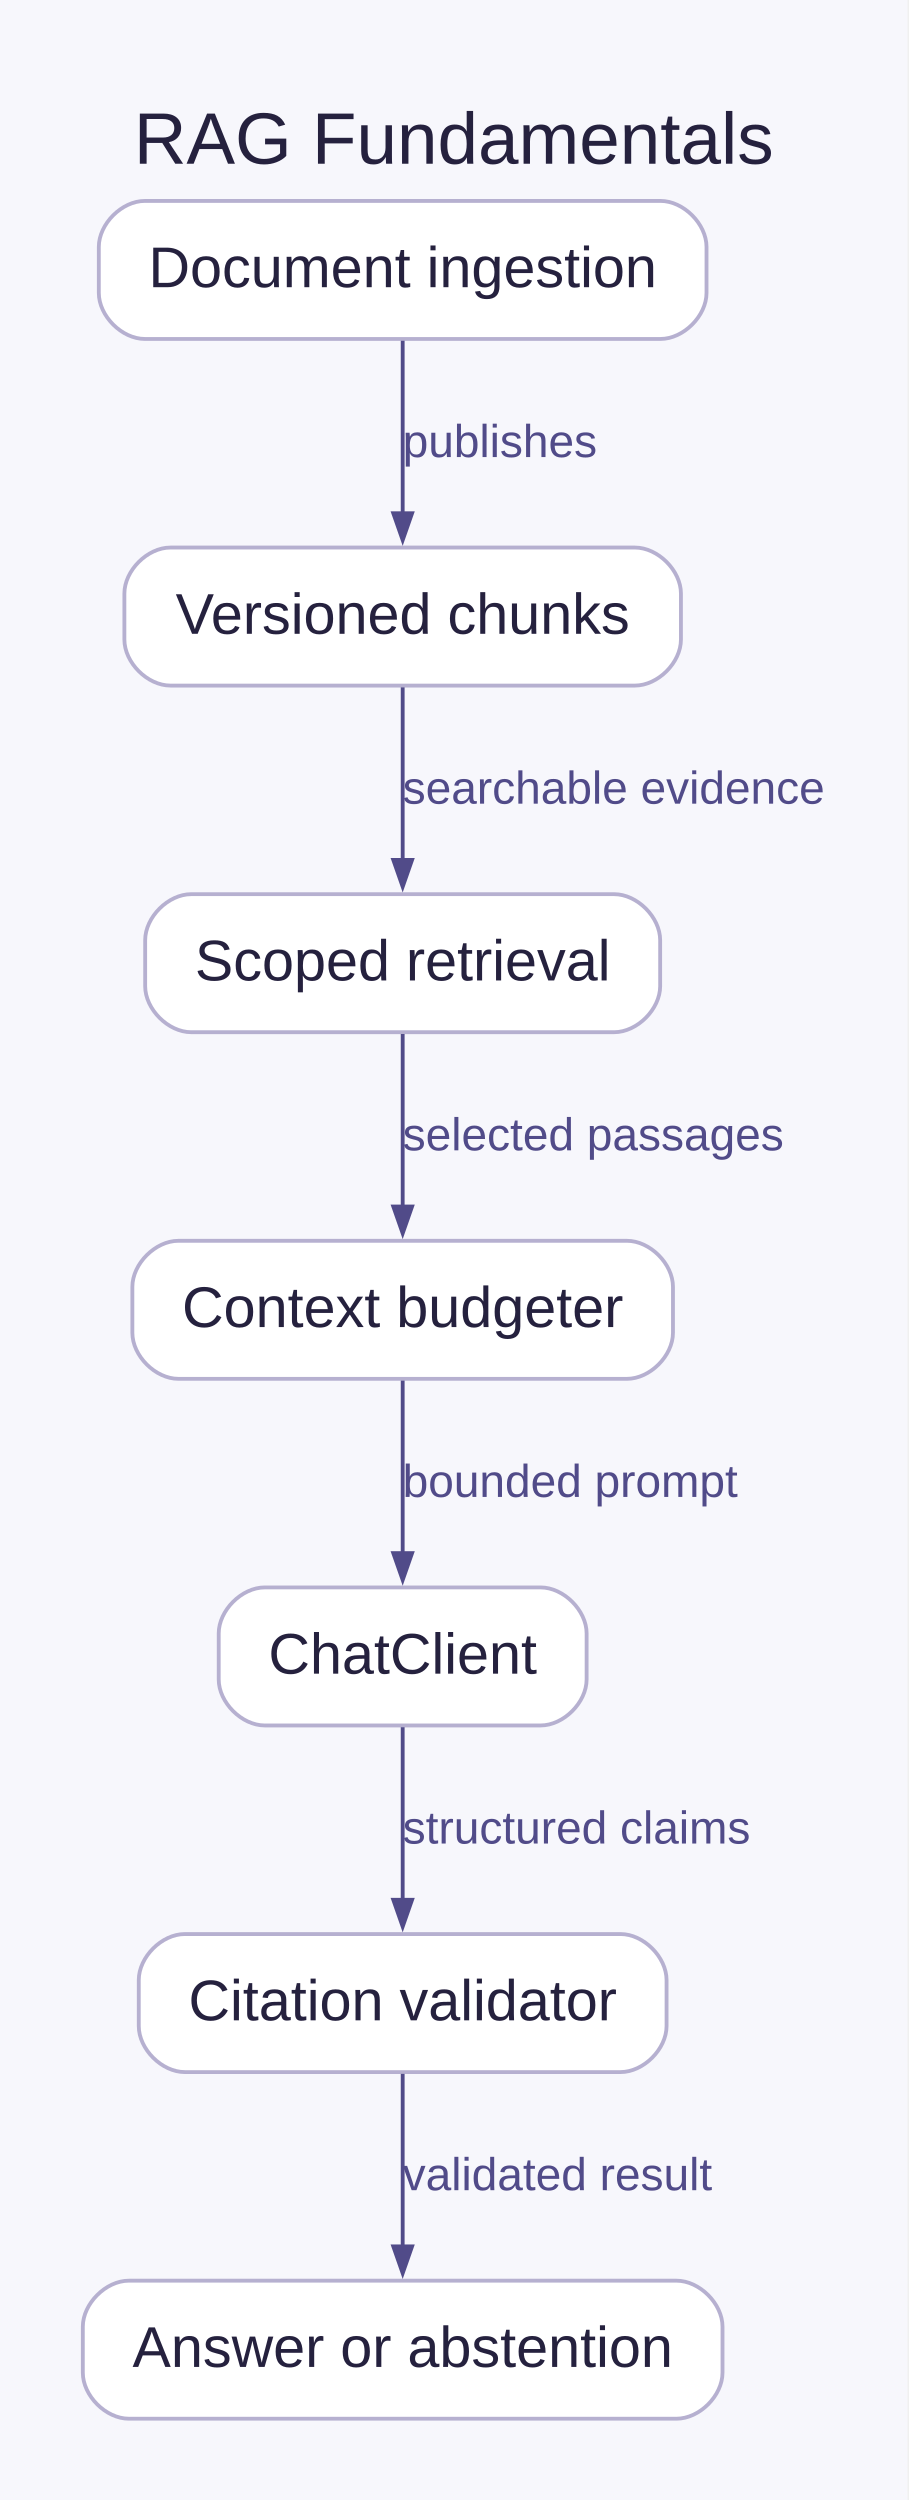
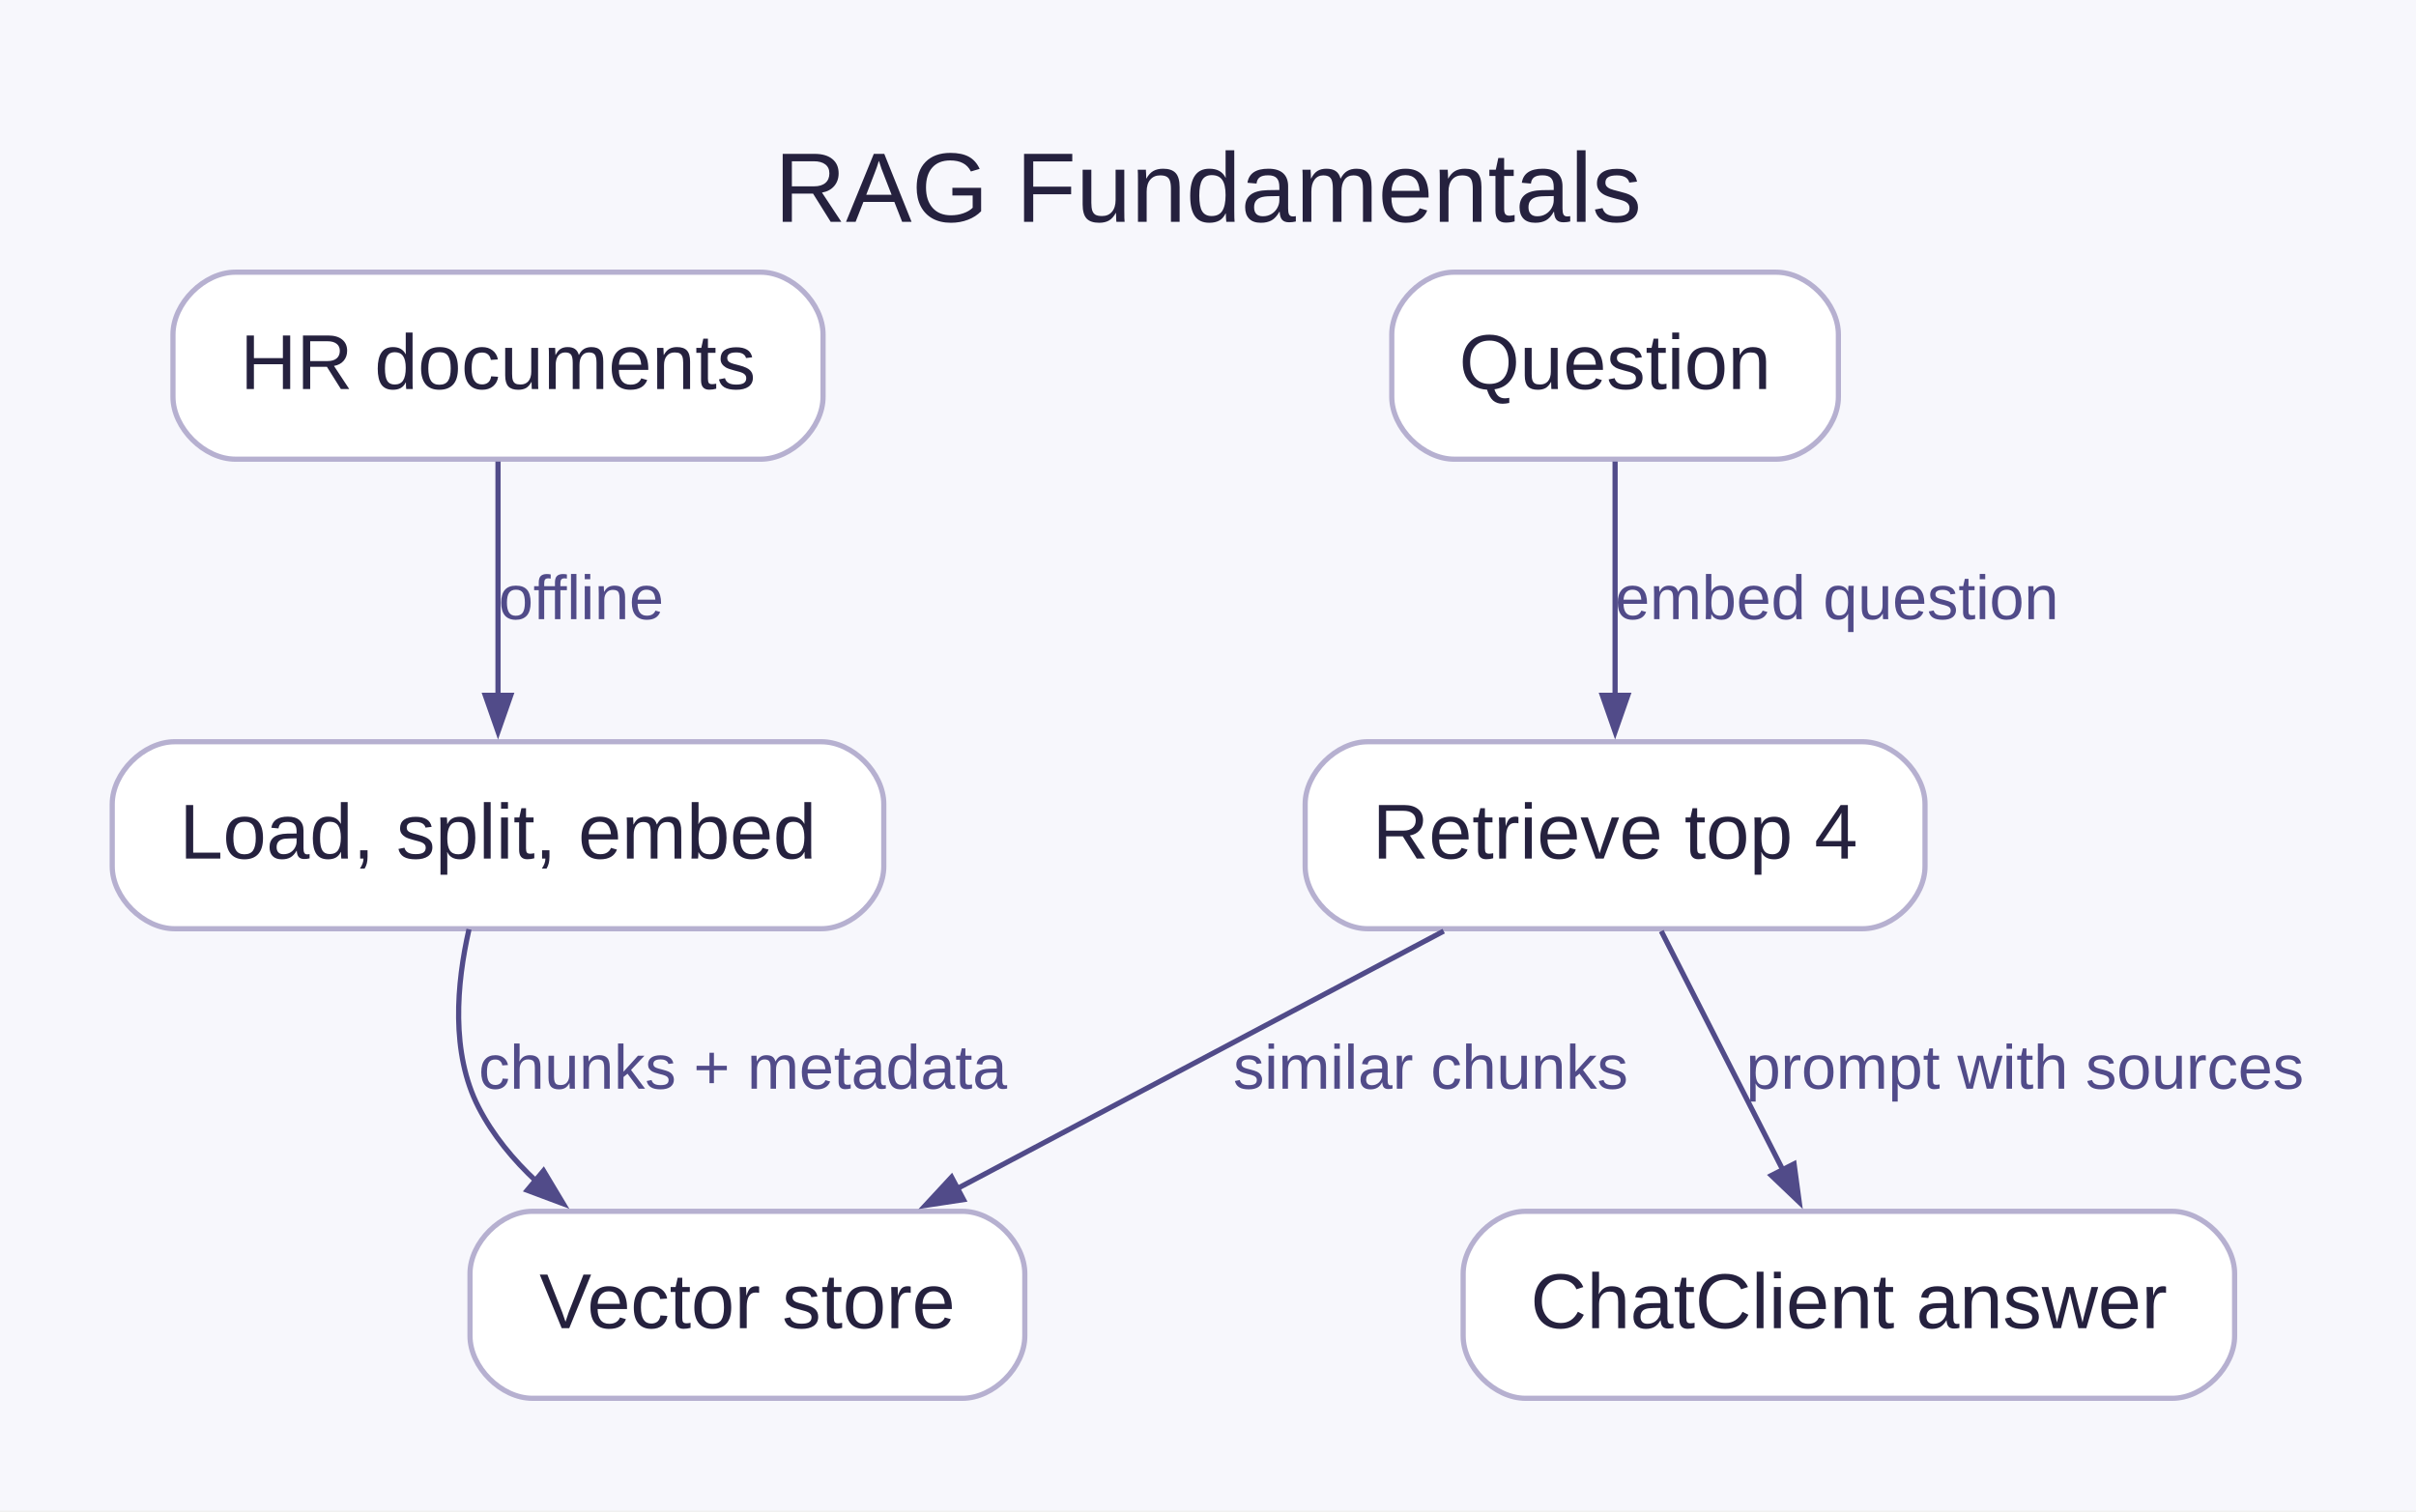
- <svg xmlns="http://www.w3.org/2000/svg" width="237pt" height="652pt" viewBox="0.00 0.00 237.00 652.00" role="img" aria-labelledby="answer-title answer-desc">
-   <g id="graph0" class="graph" transform="scale(1 1) rotate(0) translate(21.6 630.8)">
-     <polygon fill="#f7f7fc" stroke="none" points="-21.6,21.6 -21.6,-630.8 215.09,-630.8 215.09,21.6 -21.6,21.6" />
-     <text xml:space="preserve" text-anchor="middle" x="96.74" y="-588.1" font-family="Arial" font-size="19.00" fill="#25213e">RAG Fundamentals</text>
+ <svg xmlns="http://www.w3.org/2000/svg" width="465pt" height="291pt" viewBox="0.00 0.00 465.00 291.00" role="img" aria-labelledby="answer-title answer-desc">
+   <g id="graph0" class="graph" transform="scale(1 1) rotate(0) translate(21.6 269.2)">
+     <polygon fill="#f7f7fc" stroke="none" points="-21.6,21.6 -21.6,-269.2 443.42,-269.2 443.42,21.6 -21.6,21.6" />
+     <text xml:space="preserve" text-anchor="middle" x="210.91" y="-226.5" font-family="Arial" font-size="19.00" fill="#25213e">RAG Fundamentals</text>
    <g id="node1" class="node">
-       <path fill="#ffffff" stroke="#b6b0d0" d="M150.66,-578.4C150.66,-578.4 16.17,-578.4 16.17,-578.4 10.17,-578.4 4.17,-572.4 4.17,-566.4 4.17,-566.4 4.17,-554.4 4.17,-554.4 4.17,-548.4 10.17,-542.4 16.17,-542.4 16.17,-542.4 150.66,-542.4 150.66,-542.4 156.66,-542.4 162.66,-548.4 162.66,-554.4 162.66,-554.4 162.66,-566.4 162.66,-566.4 162.66,-572.4 156.66,-578.4 150.66,-578.4" />
-       <text xml:space="preserve" text-anchor="middle" x="83.42" y="-555.9" font-family="Arial" font-size="15.00" fill="#25213e">Document ingestion</text>
+       <path fill="#ffffff" stroke="#b6b0d0" d="M124.81,-216.8C124.81,-216.8 23.69,-216.8 23.69,-216.8 17.69,-216.8 11.69,-210.8 11.69,-204.8 11.69,-204.8 11.69,-192.8 11.69,-192.8 11.69,-186.8 17.69,-180.8 23.69,-180.8 23.69,-180.8 124.81,-180.8 124.81,-180.8 130.81,-180.8 136.81,-186.8 136.81,-192.8 136.81,-192.8 136.81,-204.8 136.81,-204.8 136.81,-210.8 130.81,-216.8 124.81,-216.8" />
+       <text xml:space="preserve" text-anchor="middle" x="74.25" y="-194.3" font-family="Arial" font-size="15.00" fill="#25213e">HR documents</text>
    </g>
    <g id="node2" class="node">
-       <path fill="#ffffff" stroke="#b6b0d0" d="M143.99,-488C143.99,-488 22.84,-488 22.84,-488 16.84,-488 10.84,-482 10.84,-476 10.84,-476 10.84,-464 10.84,-464 10.84,-458 16.84,-452 22.84,-452 22.84,-452 143.99,-452 143.99,-452 149.99,-452 155.99,-458 155.99,-464 155.99,-464 155.99,-476 155.99,-476 155.99,-482 149.99,-488 143.99,-488" />
-       <text xml:space="preserve" text-anchor="middle" x="83.42" y="-465.5" font-family="Arial" font-size="15.00" fill="#25213e">Versioned chunks</text>
+       <path fill="#ffffff" stroke="#b6b0d0" d="M136.5,-126.4C136.5,-126.4 12,-126.4 12,-126.4 6,-126.4 0,-120.4 0,-114.4 0,-114.4 0,-102.4 0,-102.4 0,-96.4 6,-90.4 12,-90.4 12,-90.4 136.5,-90.4 136.5,-90.4 142.5,-90.4 148.5,-96.4 148.5,-102.4 148.5,-102.4 148.5,-114.4 148.5,-114.4 148.5,-120.4 142.5,-126.4 136.5,-126.4" />
+       <text xml:space="preserve" text-anchor="middle" x="74.25" y="-103.9" font-family="Arial" font-size="15.00" fill="#25213e">Load, split, embed</text>
    </g>
    <g id="edge1" class="edge">
-       <path fill="none" stroke="#514b89" d="M83.42,-541.94C83.42,-528.98 83.42,-511.12 83.42,-496.56" />
-       <polygon fill="#514b89" stroke="#514b89" points="85.87,-496.94 83.42,-489.94 80.97,-496.94 85.87,-496.94" />
-       <text xml:space="preserve" text-anchor="middle" x="108.77" y="-511.6" font-family="Arial" font-size="12.00" fill="#514b89">publishes</text>
+       <path fill="none" stroke="#514b89" d="M74.25,-180.34C74.25,-167.38 74.25,-149.52 74.25,-134.96" />
+       <polygon fill="#514b89" stroke="#514b89" points="76.7,-135.34 74.25,-128.34 71.8,-135.34 76.7,-135.34" />
+       <text xml:space="preserve" text-anchor="middle" x="90.26" y="-150" font-family="Arial" font-size="12.00" fill="#514b89">offline</text>
    </g>
    <g id="node3" class="node">
-       <path fill="#ffffff" stroke="#b6b0d0" d="M138.57,-397.6C138.57,-397.6 28.26,-397.6 28.26,-397.6 22.26,-397.6 16.26,-391.6 16.26,-385.6 16.26,-385.6 16.26,-373.6 16.26,-373.6 16.26,-367.6 22.26,-361.6 28.26,-361.6 28.26,-361.6 138.57,-361.6 138.57,-361.6 144.57,-361.6 150.57,-367.6 150.57,-373.6 150.57,-373.6 150.57,-385.6 150.57,-385.6 150.57,-391.6 144.57,-397.6 138.57,-397.6" />
-       <text xml:space="preserve" text-anchor="middle" x="83.42" y="-375.1" font-family="Arial" font-size="15.00" fill="#25213e">Scoped retrieval</text>
+       <path fill="#ffffff" stroke="#b6b0d0" d="M163.64,-36C163.64,-36 80.86,-36 80.86,-36 74.86,-36 68.86,-30 68.86,-24 68.86,-24 68.86,-12 68.86,-12 68.86,-6 74.86,0 80.86,0 80.86,0 163.64,0 163.64,0 169.64,0 175.64,-6 175.64,-12 175.64,-12 175.64,-24 175.64,-24 175.64,-30 169.64,-36 163.64,-36" />
+       <text xml:space="preserve" text-anchor="middle" x="122.25" y="-13.5" font-family="Arial" font-size="15.00" fill="#25213e">Vector store</text>
    </g>
    <g id="edge2" class="edge">
-       <path fill="none" stroke="#514b89" d="M83.42,-451.54C83.42,-438.58 83.42,-420.72 83.42,-406.16" />
-       <polygon fill="#514b89" stroke="#514b89" points="85.87,-406.54 83.42,-399.54 80.97,-406.54 85.87,-406.54" />
-       <text xml:space="preserve" text-anchor="middle" x="138.45" y="-421.2" font-family="Arial" font-size="12.00" fill="#514b89">searchable evidence</text>
+       <path fill="none" stroke="#514b89" d="M68.67,-90.3C66.28,-79.84 65.12,-66.5 70.52,-56 73.26,-50.67 77.17,-45.93 81.62,-41.78" />
+       <polygon fill="#514b89" stroke="#514b89" points="83.01,-43.81 86.82,-37.45 79.87,-40.05 83.01,-43.81" />
+       <text xml:space="preserve" text-anchor="middle" x="121.38" y="-59.6" font-family="Arial" font-size="12.00" fill="#514b89">chunks + metadata</text>
    </g>
    <g id="node4" class="node">
-       <path fill="#ffffff" stroke="#b6b0d0" d="M141.91,-307.2C141.91,-307.2 24.92,-307.2 24.92,-307.2 18.92,-307.2 12.92,-301.2 12.92,-295.2 12.92,-295.2 12.92,-283.2 12.92,-283.2 12.92,-277.2 18.92,-271.2 24.92,-271.2 24.92,-271.2 141.91,-271.2 141.91,-271.2 147.91,-271.2 153.91,-277.2 153.91,-283.2 153.91,-283.2 153.91,-295.2 153.91,-295.2 153.91,-301.2 147.91,-307.2 141.91,-307.2" />
-       <text xml:space="preserve" text-anchor="middle" x="83.42" y="-284.7" font-family="Arial" font-size="15.00" fill="#25213e">Context budgeter</text>
+       <path fill="#ffffff" stroke="#b6b0d0" d="M320.23,-216.8C320.23,-216.8 258.27,-216.8 258.27,-216.8 252.27,-216.8 246.27,-210.8 246.27,-204.8 246.27,-204.8 246.27,-192.8 246.27,-192.8 246.27,-186.8 252.27,-180.8 258.27,-180.8 258.27,-180.8 320.23,-180.8 320.23,-180.8 326.23,-180.8 332.23,-186.8 332.23,-192.8 332.23,-192.8 332.23,-204.8 332.23,-204.8 332.23,-210.8 326.23,-216.8 320.23,-216.8" />
+       <text xml:space="preserve" text-anchor="middle" x="289.25" y="-194.3" font-family="Arial" font-size="15.00" fill="#25213e">Question</text>
+     </g>
+     <g id="node5" class="node">
+       <path fill="#ffffff" stroke="#b6b0d0" d="M336.9,-126.4C336.9,-126.4 241.6,-126.4 241.6,-126.4 235.6,-126.4 229.6,-120.4 229.6,-114.4 229.6,-114.4 229.6,-102.4 229.6,-102.4 229.6,-96.4 235.6,-90.4 241.6,-90.4 241.6,-90.4 336.9,-90.4 336.9,-90.4 342.9,-90.4 348.9,-96.4 348.9,-102.4 348.9,-102.4 348.9,-114.4 348.9,-114.4 348.9,-120.4 342.9,-126.4 336.9,-126.4" />
+       <text xml:space="preserve" text-anchor="middle" x="289.25" y="-103.9" font-family="Arial" font-size="15.00" fill="#25213e">Retrieve top 4</text>
    </g>
    <g id="edge3" class="edge">
-       <path fill="none" stroke="#514b89" d="M83.42,-361.14C83.42,-348.18 83.42,-330.32 83.42,-315.76" />
-       <polygon fill="#514b89" stroke="#514b89" points="85.87,-316.14 83.42,-309.14 80.97,-316.14 85.87,-316.14" />
-       <text xml:space="preserve" text-anchor="middle" x="133.11" y="-330.8" font-family="Arial" font-size="12.00" fill="#514b89">selected passages</text>
-     </g>
-     <g id="node5" class="node">
-       <path fill="#ffffff" stroke="#b6b0d0" d="M119.39,-216.8C119.39,-216.8 47.44,-216.8 47.44,-216.8 41.44,-216.8 35.44,-210.8 35.44,-204.8 35.44,-204.8 35.44,-192.8 35.44,-192.8 35.44,-186.8 41.44,-180.8 47.44,-180.8 47.44,-180.8 119.39,-180.8 119.39,-180.8 125.39,-180.8 131.39,-186.8 131.39,-192.8 131.39,-192.8 131.39,-204.8 131.39,-204.8 131.39,-210.8 125.39,-216.8 119.39,-216.8" />
-       <text xml:space="preserve" text-anchor="middle" x="83.42" y="-194.3" font-family="Arial" font-size="15.00" fill="#25213e">ChatClient</text>
+       <path fill="none" stroke="#514b89" d="M289.25,-180.34C289.25,-167.38 289.25,-149.52 289.25,-134.96" />
+       <polygon fill="#514b89" stroke="#514b89" points="291.7,-135.34 289.25,-128.34 286.8,-135.34 291.7,-135.34" />
+       <text xml:space="preserve" text-anchor="middle" x="331.95" y="-150" font-family="Arial" font-size="12.00" fill="#514b89">embed question</text>
    </g>
    <g id="edge4" class="edge">
-       <path fill="none" stroke="#514b89" d="M83.42,-270.74C83.42,-257.78 83.42,-239.92 83.42,-225.36" />
-       <polygon fill="#514b89" stroke="#514b89" points="85.87,-225.74 83.42,-218.74 80.97,-225.74 85.87,-225.74" />
-       <text xml:space="preserve" text-anchor="middle" x="127.11" y="-240.4" font-family="Arial" font-size="12.00" fill="#514b89">bounded prompt</text>
+       <path fill="none" stroke="#514b89" d="M256.26,-89.94C229.38,-75.71 191.32,-55.56 162.63,-40.37" />
+       <polygon fill="#514b89" stroke="#514b89" points="163.84,-38.25 156.51,-37.14 161.55,-42.58 163.84,-38.25" />
+       <text xml:space="preserve" text-anchor="middle" x="253.76" y="-59.6" font-family="Arial" font-size="12.00" fill="#514b89">similar chunks</text>
    </g>
    <g id="node6" class="node">
-       <path fill="#ffffff" stroke="#b6b0d0" d="M140.24,-126.4C140.24,-126.4 26.59,-126.4 26.59,-126.4 20.59,-126.4 14.59,-120.4 14.59,-114.4 14.59,-114.4 14.59,-102.4 14.59,-102.4 14.59,-96.4 20.59,-90.4 26.59,-90.4 26.59,-90.4 140.24,-90.4 140.24,-90.4 146.24,-90.4 152.24,-96.4 152.24,-102.4 152.24,-102.4 152.24,-114.4 152.24,-114.4 152.24,-120.4 146.24,-126.4 140.24,-126.4" />
-       <text xml:space="preserve" text-anchor="middle" x="83.42" y="-103.9" font-family="Arial" font-size="15.00" fill="#25213e">Citation validator</text>
+       <path fill="#ffffff" stroke="#b6b0d0" d="M396.49,-36C396.49,-36 272.01,-36 272.01,-36 266.01,-36 260.01,-30 260.01,-24 260.01,-24 260.01,-12 260.01,-12 260.01,-6 266.01,0 272.01,0 272.01,0 396.49,0 396.49,0 402.49,0 408.49,-6 408.49,-12 408.49,-12 408.49,-24 408.49,-24 408.49,-30 402.49,-36 396.49,-36" />
+       <text xml:space="preserve" text-anchor="middle" x="334.25" y="-13.5" font-family="Arial" font-size="15.00" fill="#25213e">ChatClient answer</text>
    </g>
    <g id="edge5" class="edge">
-       <path fill="none" stroke="#514b89" d="M83.42,-180.34C83.42,-167.38 83.42,-149.52 83.42,-134.96" />
-       <polygon fill="#514b89" stroke="#514b89" points="85.87,-135.34 83.42,-128.34 80.97,-135.34 85.87,-135.34" />
-       <text xml:space="preserve" text-anchor="middle" x="128.76" y="-150" font-family="Arial" font-size="12.00" fill="#514b89">structured claims</text>
-     </g>
-     <g id="node7" class="node">
-       <path fill="#ffffff" stroke="#b6b0d0" d="M154.83,-36C154.83,-36 12,-36 12,-36 6,-36 0,-30 0,-24 0,-24 0,-12 0,-12 0,-6 6,0 12,0 12,0 154.83,0 154.83,0 160.83,0 166.83,-6 166.83,-12 166.83,-12 166.83,-24 166.83,-24 166.83,-30 160.83,-36 154.83,-36" />
-       <text xml:space="preserve" text-anchor="middle" x="83.42" y="-13.5" font-family="Arial" font-size="15.00" fill="#25213e">Answer or abstention</text>
-     </g>
-     <g id="edge6" class="edge">
-       <path fill="none" stroke="#514b89" d="M83.42,-89.94C83.42,-76.98 83.42,-59.12 83.42,-44.56" />
-       <polygon fill="#514b89" stroke="#514b89" points="85.87,-44.94 83.42,-37.94 80.97,-44.94 85.87,-44.94" />
-       <text xml:space="preserve" text-anchor="middle" x="123.77" y="-59.6" font-family="Arial" font-size="12.00" fill="#514b89">validated result</text>
+       <path fill="none" stroke="#514b89" d="M298.14,-89.94C304.86,-76.74 314.17,-58.45 321.65,-43.74" />
+       <polygon fill="#514b89" stroke="#514b89" points="323.7,-45.13 324.69,-37.78 319.33,-42.9 323.7,-45.13" />
+       <text xml:space="preserve" text-anchor="middle" x="368.13" y="-59.6" font-family="Arial" font-size="12.00" fill="#514b89">prompt with sources</text>
    </g>
  </g>
</svg>
